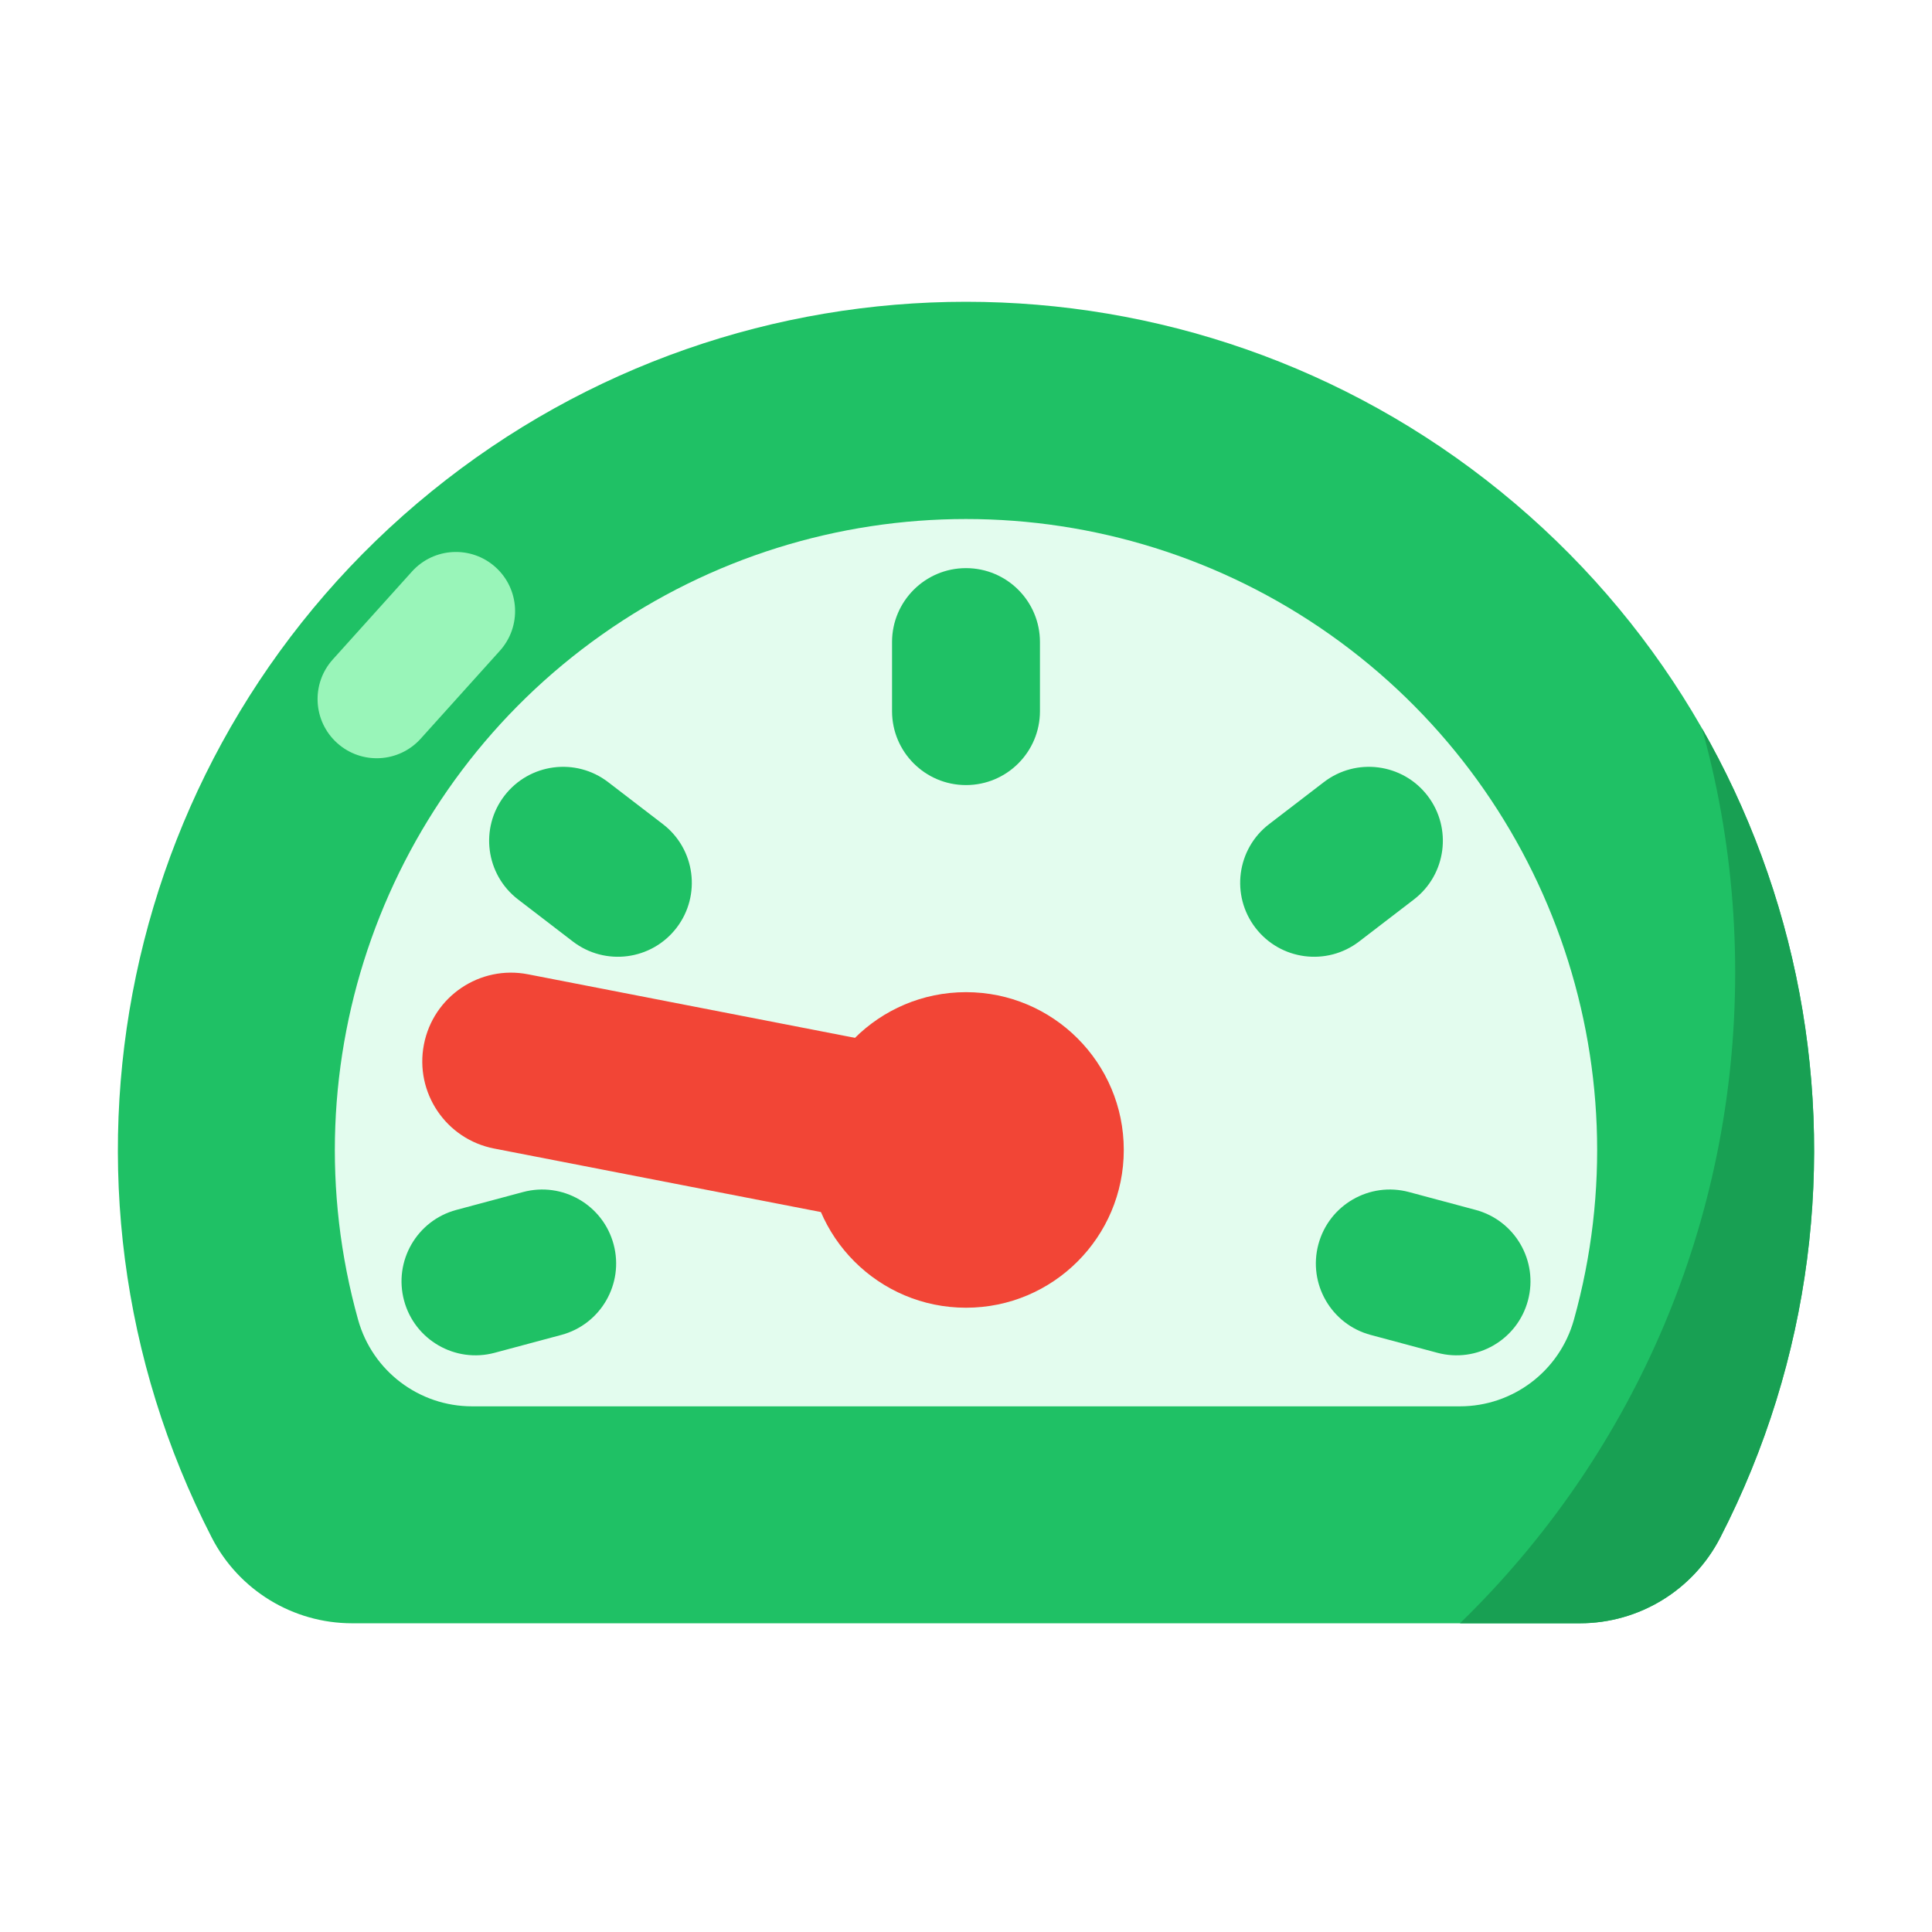
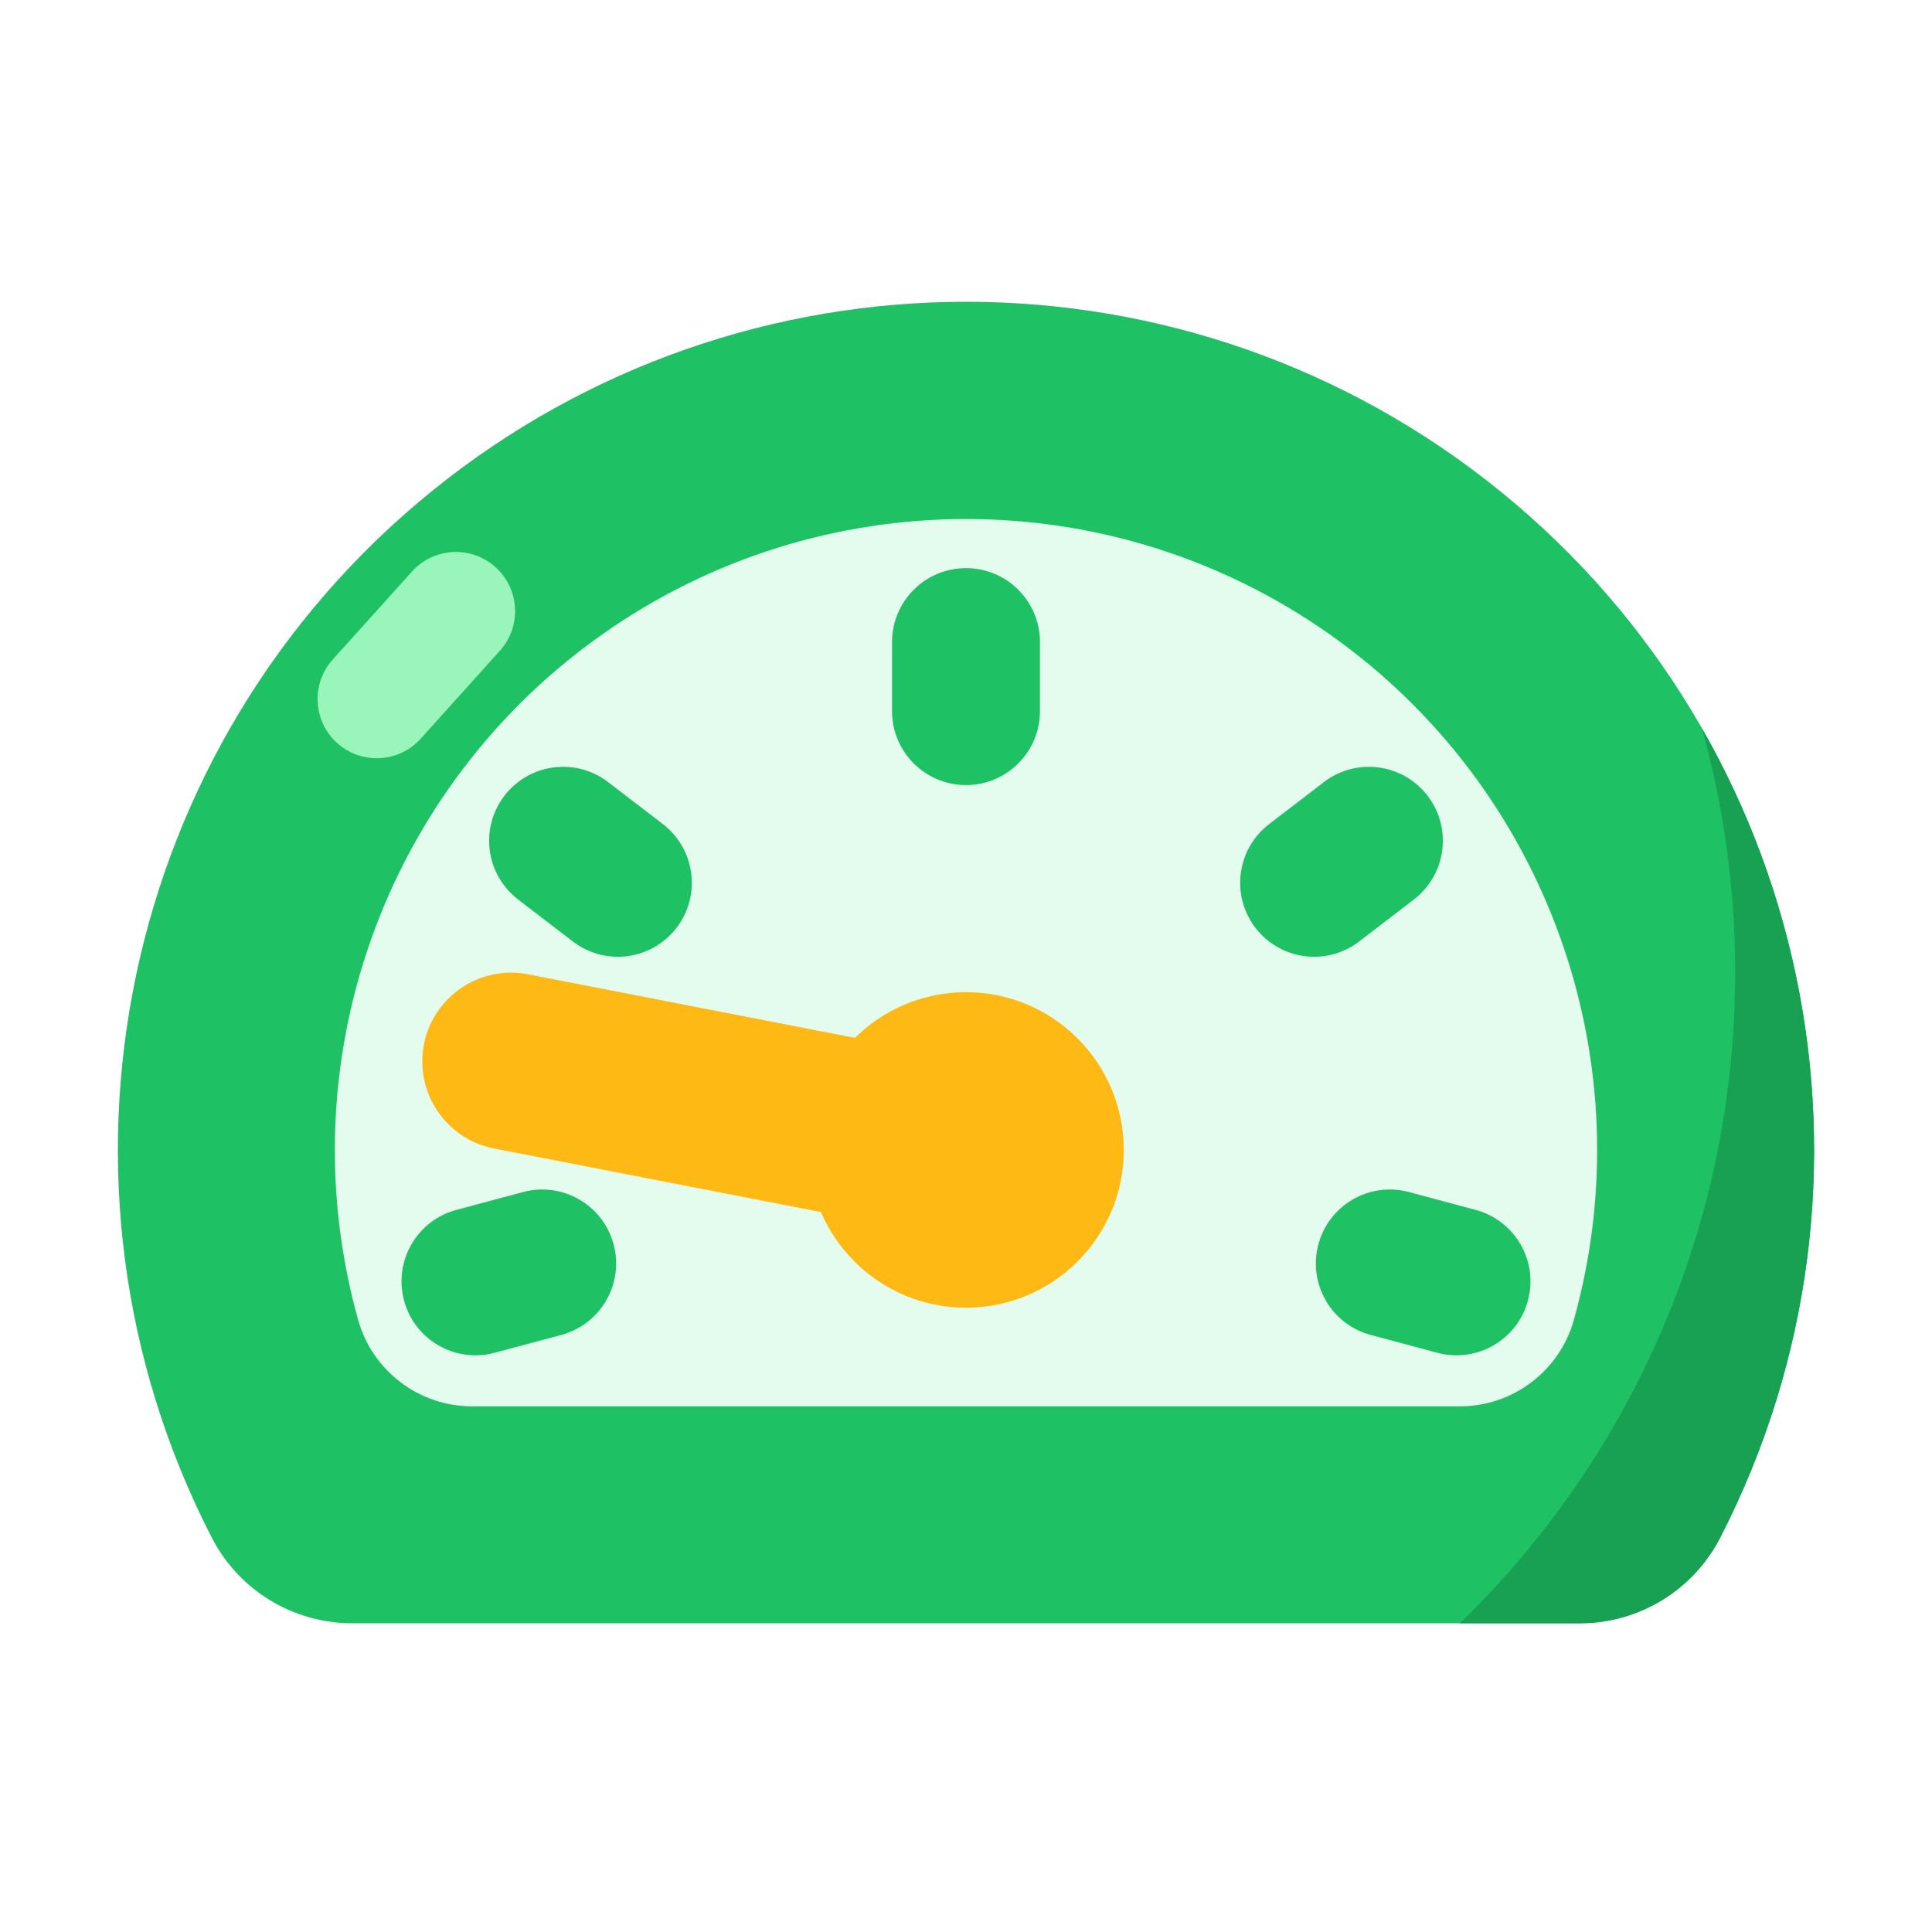
<svg xmlns="http://www.w3.org/2000/svg" viewBox="0 0 96 96" width="96" height="96">
  <g transform="translate(48 49.3) scale(0.98) translate(-48 -48)">
    <defs>
      <clipPath id="c1">
        <path d="M16.87 80L79.13 80A8 8 0 0 0 86.24 75.66A43 43 0 1 0 9.76 75.66A8 8 0 0 0 16.87 80Z" />
      </clipPath>
    </defs>
    <g fill="#1fc165">
      <path d="M16.87 80L79.13 80A8 8 0 0 0 86.24 75.66A43 43 0 1 0 9.76 75.66A8 8 0 0 0 16.87 80Z" />
    </g>
    <g fill="#18a053" clip-path="url(#c1)">
      <path d="M4 56A44 44 0 1 0 92 56A44 44 0 1 0 4 56ZM-5 47A46 46 0 1 0 87 47A46 46 0 1 0 -5 47Z" fill-rule="evenodd" clip-rule="evenodd" />
    </g>
    <g fill="#e3fcee">
      <path d="M22.96 69L73.04 69A6 6 0 0 0 78.82 64.62A32 32 0 1 0 17.18 64.62A6 6 0 0 0 22.96 69Z" />
    </g>
    <g fill="#1fc165">
      <rect x="19.32" y="58.46" width="11" height="7.5" rx="3.75" transform="rotate(165 24.82 62.21)" />
      <rect x="23.46" y="37.64" width="11" height="7.5" rx="3.75" transform="rotate(217.5 28.96 41.39)" />
      <rect x="42.5" y="28.25" width="11" height="7.5" rx="3.75" transform="rotate(270 48 32)" />
      <rect x="61.54" y="37.64" width="11" height="7.5" rx="3.75" transform="rotate(322.5 67.04 41.39)" />
      <rect x="65.68" y="58.46" width="11" height="7.5" rx="3.75" transform="rotate(15 71.18 62.21)" />
    </g>
-     <g fill="#f24536">
+     <g fill="#ffb914">
      <rect x="20.23" y="49.11" width="31" height="9" rx="4.5" transform="rotate(191 35.73 53.61)" />
      <circle cx="48" cy="56" r="8" />
    </g>
    <g fill="#99f5b9">
      <rect x="14.13" y="27.91" width="12" height="6" rx="3" transform="rotate(132 20.13 30.91)" />
    </g>
  </g>
</svg>
